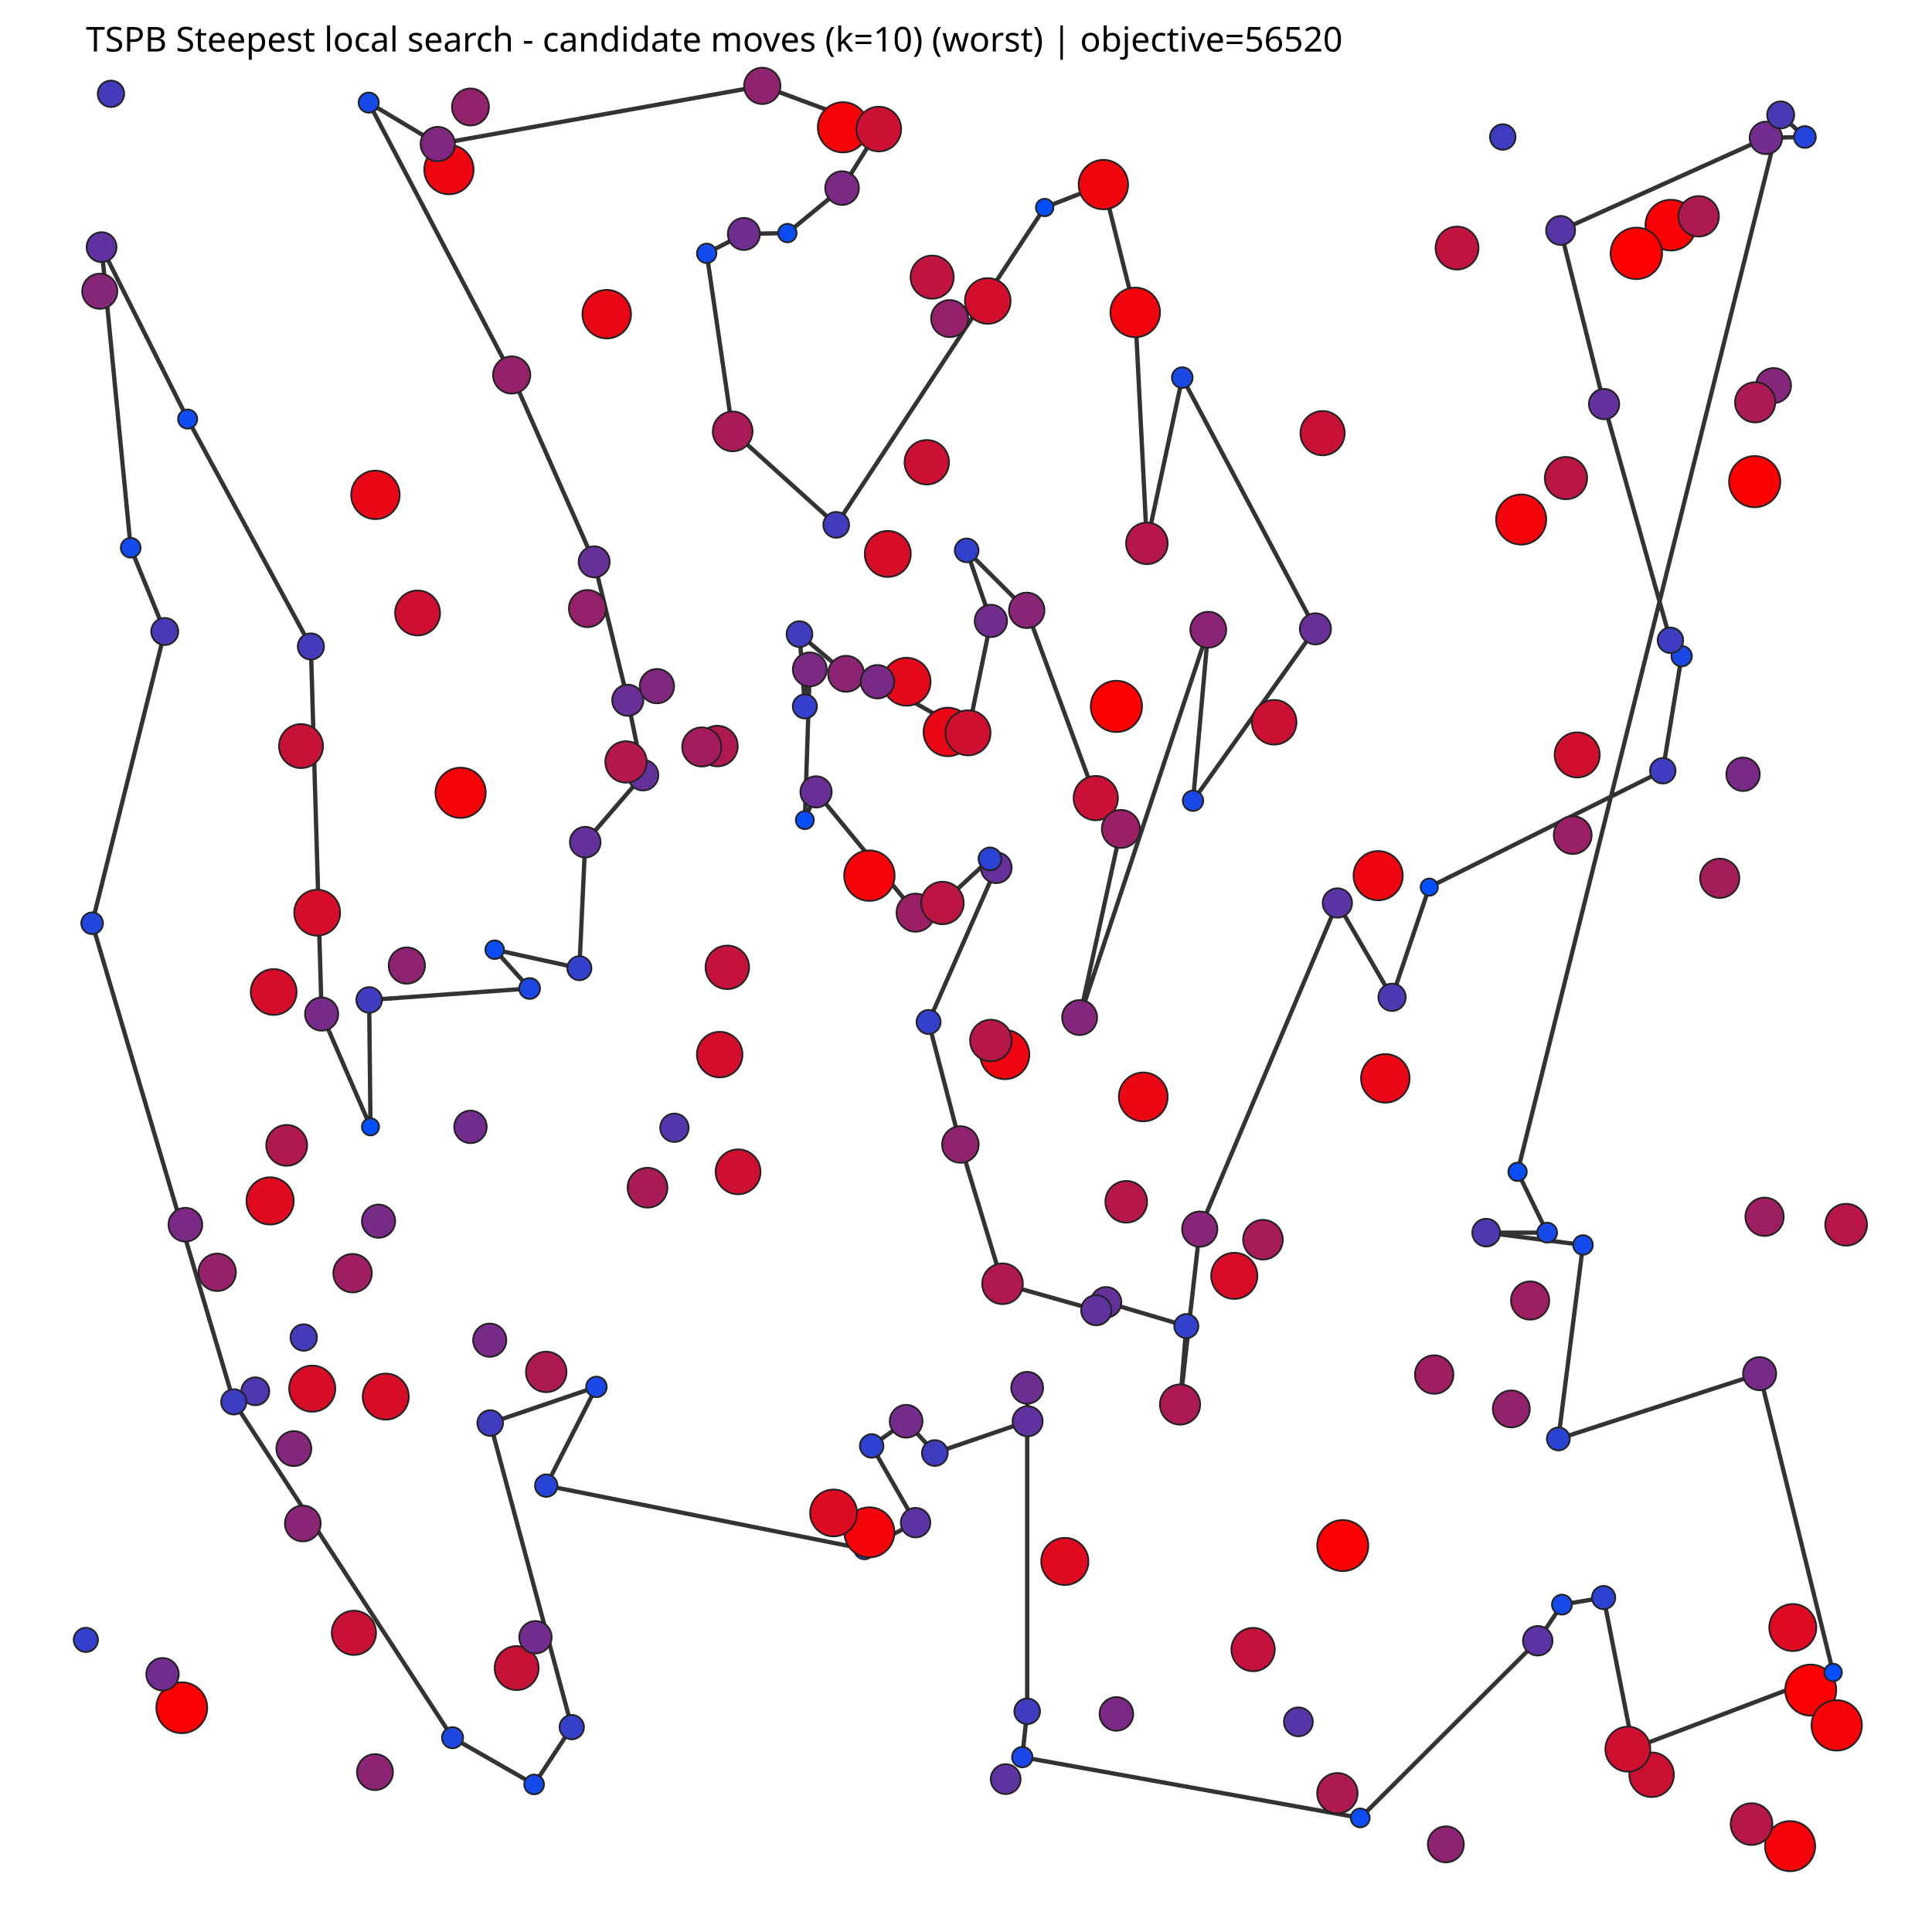
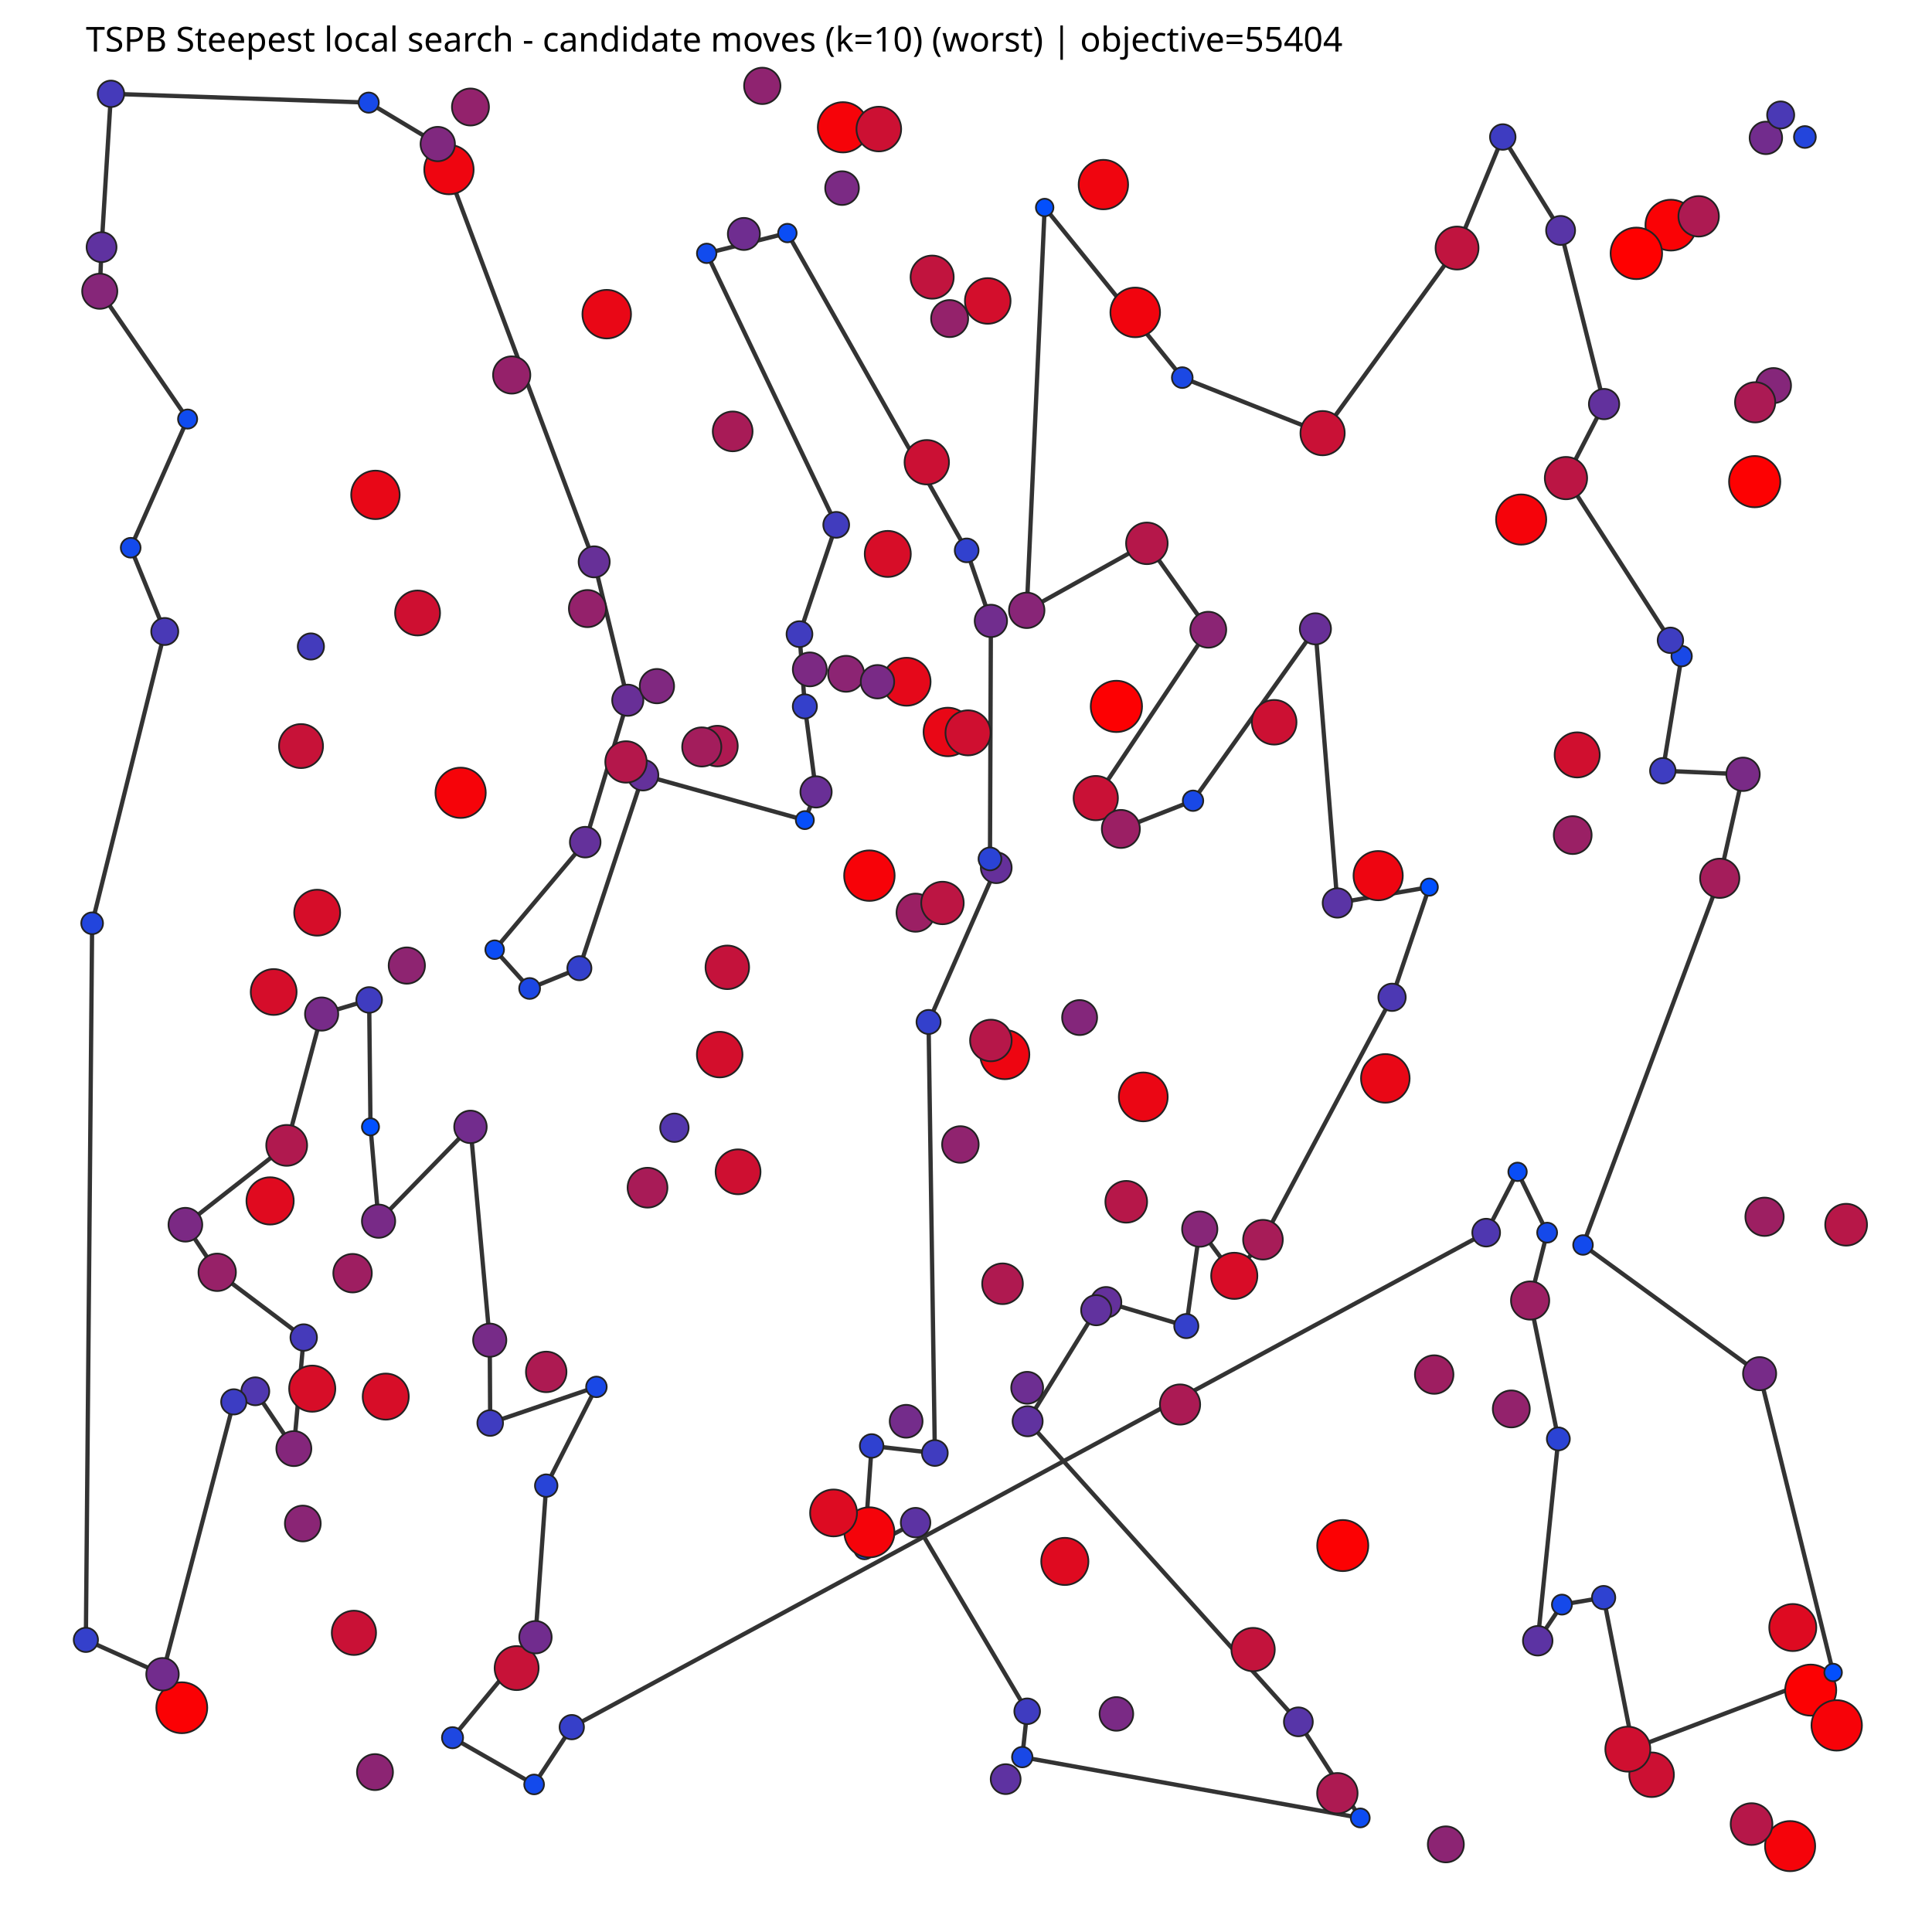
<svg xmlns="http://www.w3.org/2000/svg" width="900" height="900" viewBox="0 0 900 900">
  <rect width="100%" height="100%" fill="white" />
-   <text x="40" y="24" font-family="sans-serif" font-size="16">TSPB Steepest local search - candidate moves (k=10) (worst) | objective=56520</text>
-   <polyline fill="none" stroke="#333333" stroke-width="2" points="528.83,145.53 534.26,253.11 550.75,175.91 612.77,292.94 555.76,373.01 562.86,293.35 502.93,474.02 522.14,386.15 510.45,371.78 478.29,284.32 450.31,256.39 461.59,289.24 450.94,341.39 408.76,317.58 394.14,313.88 372.43,295.40 374.93,329.07 377.23,311.83 374.93,382.04 380.15,368.90 426.51,425.16 439.04,420.64 461.17,400.11 464.09,404.22 432.56,476.07 447.39,533.15 467.02,598.03 510.66,610.35 515.25,606.65 552.63,617.74 549.71,654.28 558.89,572.57 623.00,420.64 648.47,464.58 665.81,413.25 774.60,359.05 783.37,305.67 778.15,298.28 747.24,188.23 726.99,107.34 822.62,64.23 840.79,63.82 829.51,53.55 706.94,545.88 720.72,574.21 692.32,574.21 737.43,579.96 725.94,670.30 819.70,639.91 853.94,779.11 760.81,814.42 747.03,744.21 727.61,747.49 716.34,764.33 633.65,846.86 476.21,818.53 478.50,797.18 478.50,646.48 478.71,662.08 435.49,676.87 422.12,662.08 406.05,673.58 426.51,709.30 402.70,721.62 254.45,692.06 277.84,646.07 228.35,662.90 266.35,804.57 248.81,831.26 210.81,809.49 108.91,653.05 42.92,430.09 76.75,294.17 60.88,255.16 47.31,115.14 87.40,195.21 144.82,301.15 149.83,472.38 172.59,524.94 171.97,465.81 246.72,460.47 230.44,442.40 269.90,451.03 272.62,392.31 299.55,361.10 292.45,326.20 276.79,261.73 238.37,174.68 171.76,47.80 203.92,67.10 355.10,40.00 409.39,60.12 392.26,87.63 366.79,108.57 346.53,108.98 329.20,118.02 341.31,200.96 389.55,244.49 486.65,96.66 514.00,85.99 528.83,145.53 " />
+   <text x="40" y="24" font-family="sans-serif" font-size="16">TSPB Steepest local search - candidate moves (k=10) (worst) | objective=55404</text>
+   <polyline fill="none" stroke="#333333" stroke-width="2" points="432.56,476.07 435.49,676.87 406.05,673.58 402.70,721.62 426.51,709.30 478.50,797.18 476.21,818.53 633.65,846.86 604.83,802.10 478.71,662.08 510.66,610.35 515.25,606.65 552.63,617.74 558.89,572.57 574.97,594.33 588.34,577.50 648.47,464.58 665.81,413.25 623.00,420.64 612.77,292.94 555.76,373.01 522.14,386.15 510.45,371.78 562.86,293.35 534.26,253.11 478.29,284.32 486.65,96.66 550.75,175.91 616.11,201.78 678.75,115.55 700.05,63.82 726.99,107.34 747.24,188.23 729.49,222.72 778.15,298.28 783.37,305.67 774.60,359.05 811.97,360.69 801.12,409.14 737.43,579.96 819.70,639.91 853.94,779.11 760.81,814.42 747.03,744.21 727.61,747.49 716.34,764.33 725.94,670.30 712.79,605.83 720.72,574.21 706.94,545.88 692.32,574.21 266.35,804.57 248.81,831.26 210.81,809.49 249.44,762.68 254.45,692.06 277.84,646.07 228.35,662.90 228.14,624.31 219.16,524.94 176.35,568.87 172.59,524.94 171.97,465.81 149.83,472.38 133.55,533.56 86.36,570.52 101.18,592.69 141.48,623.07 136.89,674.81 118.93,648.12 108.91,653.05 75.71,779.93 40.00,763.92 42.92,430.09 76.75,294.17 60.88,255.16 87.40,195.21 46.47,135.67 47.31,115.14 51.69,43.70 171.76,47.80 203.92,67.10 276.79,261.73 292.45,326.20 272.62,392.31 230.44,442.40 246.72,460.47 269.90,451.03 299.55,361.10 374.93,382.04 380.15,368.90 374.93,329.07 372.43,295.40 389.55,244.49 329.20,118.02 366.79,108.57 450.31,256.39 461.59,289.24 461.17,400.11 464.09,404.22 432.56,476.07 " />
  <circle cx="520.06" cy="329.07" r="11.95" fill="rgb(253,0,2)" stroke="#222" stroke-width="0.8" />
  <circle cx="40.00" cy="763.92" r="5.65" fill="rgb(52,64,203)" stroke="#222" stroke-width="0.8" />
  <circle cx="760.81" cy="814.42" r="4.99" fill="rgb(31,70,224)" stroke="#222" stroke-width="0.8" />
  <circle cx="464.09" cy="404.22" r="7.18" fill="rgb(101,48,154)" stroke="#222" stroke-width="0.8" />
  <circle cx="335.26" cy="491.27" r="10.62" fill="rgb(211,14,44)" stroke="#222" stroke-width="0.8" />
  <circle cx="145.45" cy="646.89" r="10.75" fill="rgb(215,13,40)" stroke="#222" stroke-width="0.8" />
  <circle cx="141.48" cy="623.07" r="6.17" fill="rgb(69,58,186)" stroke="#222" stroke-width="0.8" />
  <circle cx="209.14" cy="79.01" r="11.50" fill="rgb(239,5,16)" stroke="#222" stroke-width="0.8" />
  <circle cx="394.14" cy="313.88" r="8.38" fill="rgb(140,36,115)" stroke="#222" stroke-width="0.8" />
  <circle cx="769.38" cy="826.74" r="10.39" fill="rgb(204,16,51)" stroke="#222" stroke-width="0.8" />
  <circle cx="774.60" cy="359.05" r="5.94" fill="rgb(62,61,193)" stroke="#222" stroke-width="0.8" />
  <circle cx="524.65" cy="559.84" r="9.72" fill="rgb(182,23,73)" stroke="#222" stroke-width="0.8" />
  <circle cx="708.61" cy="242.02" r="11.69" fill="rgb(245,3,10)" stroke="#222" stroke-width="0.8" />
  <circle cx="46.47" cy="135.67" r="8.19" fill="rgb(134,38,121)" stroke="#222" stroke-width="0.8" />
  <circle cx="747.03" cy="744.21" r="5.43" fill="rgb(46,66,209)" stroke="#222" stroke-width="0.8" />
  <circle cx="194.52" cy="285.55" r="10.47" fill="rgb(206,15,49)" stroke="#222" stroke-width="0.8" />
  <circle cx="392.68" cy="59.30" r="11.71" fill="rgb(246,3,9)" stroke="#222" stroke-width="0.8" />
  <circle cx="673.53" cy="859.18" r="8.39" fill="rgb(140,36,115)" stroke="#222" stroke-width="0.8" />
  <circle cx="729.49" cy="222.72" r="9.86" fill="rgb(187,21,68)" stroke="#222" stroke-width="0.8" />
  <circle cx="133.55" cy="533.56" r="9.52" fill="rgb(176,25,79)" stroke="#222" stroke-width="0.8" />
  <circle cx="727.61" cy="747.49" r="4.67" fill="rgb(21,73,234)" stroke="#222" stroke-width="0.8" />
  <circle cx="299.55" cy="361.10" r="7.14" fill="rgb(100,49,155)" stroke="#222" stroke-width="0.8" />
  <circle cx="468.06" cy="491.27" r="11.45" fill="rgb(238,5,17)" stroke="#222" stroke-width="0.8" />
  <circle cx="833.90" cy="860.00" r="11.68" fill="rgb(245,3,10)" stroke="#222" stroke-width="0.8" />
  <circle cx="515.25" cy="606.65" r="7.12" fill="rgb(100,49,155)" stroke="#222" stroke-width="0.8" />
  <circle cx="467.02" cy="598.03" r="9.48" fill="rgb(175,25,80)" stroke="#222" stroke-width="0.8" />
  <circle cx="189.51" cy="449.79" r="8.45" fill="rgb(142,36,113)" stroke="#222" stroke-width="0.8" />
  <circle cx="502.93" cy="474.02" r="8.15" fill="rgb(132,38,123)" stroke="#222" stroke-width="0.8" />
  <circle cx="60.88" cy="255.16" r="4.61" fill="rgb(19,74,236)" stroke="#222" stroke-width="0.8" />
  <circle cx="118.93" cy="648.12" r="6.51" fill="rgb(80,55,175)" stroke="#222" stroke-width="0.8" />
  <circle cx="292.45" cy="326.20" r="7.27" fill="rgb(104,47,151)" stroke="#222" stroke-width="0.8" />
  <circle cx="549.71" cy="654.28" r="9.37" fill="rgb(171,26,84)" stroke="#222" stroke-width="0.8" />
  <circle cx="460.13" cy="140.19" r="10.63" fill="rgb(211,14,44)" stroke="#222" stroke-width="0.8" />
  <circle cx="301.64" cy="553.27" r="9.28" fill="rgb(168,27,87)" stroke="#222" stroke-width="0.8" />
  <circle cx="510.66" cy="610.35" r="7.03" fill="rgb(97,50,158)" stroke="#222" stroke-width="0.8" />
  <circle cx="532.58" cy="510.98" r="11.38" fill="rgb(235,6,20)" stroke="#222" stroke-width="0.8" />
  <circle cx="141.06" cy="709.71" r="8.34" fill="rgb(138,37,117)" stroke="#222" stroke-width="0.8" />
  <circle cx="51.69" cy="43.70" r="6.16" fill="rgb(69,58,186)" stroke="#222" stroke-width="0.8" />
  <circle cx="272.62" cy="392.31" r="7.14" fill="rgb(100,49,155)" stroke="#222" stroke-width="0.8" />
  <circle cx="623.00" cy="835.36" r="9.42" fill="rgb(173,26,82)" stroke="#222" stroke-width="0.8" />
  <circle cx="277.84" cy="646.07" r="4.80" fill="rgb(25,72,230)" stroke="#222" stroke-width="0.8" />
  <circle cx="734.71" cy="351.66" r="10.51" fill="rgb(208,15,47)" stroke="#222" stroke-width="0.8" />
  <circle cx="219.16" cy="49.85" r="8.62" fill="rgb(147,34,108)" stroke="#222" stroke-width="0.8" />
  <circle cx="434.23" cy="129.10" r="10.05" fill="rgb(193,20,62)" stroke="#222" stroke-width="0.8" />
  <circle cx="514.00" cy="85.99" r="11.52" fill="rgb(240,5,15)" stroke="#222" stroke-width="0.8" />
  <circle cx="266.35" cy="804.57" r="5.68" fill="rgb(54,63,201)" stroke="#222" stroke-width="0.8" />
  <circle cx="461.59" cy="289.24" r="7.54" fill="rgb(113,45,142)" stroke="#222" stroke-width="0.8" />
  <circle cx="269.90" cy="451.03" r="5.61" fill="rgb(51,64,204)" stroke="#222" stroke-width="0.8" />
  <circle cx="392.26" cy="87.63" r="7.85" fill="rgb(123,42,132)" stroke="#222" stroke-width="0.8" />
  <circle cx="343.82" cy="545.88" r="10.46" fill="rgb(206,15,49)" stroke="#222" stroke-width="0.8" />
  <circle cx="238.37" cy="174.68" r="8.68" fill="rgb(149,33,106)" stroke="#222" stroke-width="0.8" />
  <circle cx="426.51" cy="709.30" r="6.88" fill="rgb(92,51,163)" stroke="#222" stroke-width="0.8" />
  <circle cx="712.79" cy="605.83" r="8.91" fill="rgb(156,31,99)" stroke="#222" stroke-width="0.8" />
  <circle cx="127.49" cy="462.11" r="10.68" fill="rgb(213,13,42)" stroke="#222" stroke-width="0.8" />
  <circle cx="665.81" cy="413.25" r="4.02" fill="rgb(1,80,254)" stroke="#222" stroke-width="0.8" />
  <circle cx="147.75" cy="425.16" r="10.70" fill="rgb(214,13,41)" stroke="#222" stroke-width="0.8" />
  <circle cx="822.00" cy="566.82" r="8.93" fill="rgb(157,31,98)" stroke="#222" stroke-width="0.8" />
  <circle cx="550.75" cy="175.91" r="4.84" fill="rgb(27,72,228)" stroke="#222" stroke-width="0.8" />
  <circle cx="355.10" cy="40.00" r="8.47" fill="rgb(143,35,112)" stroke="#222" stroke-width="0.8" />
  <circle cx="406.05" cy="673.58" r="5.49" fill="rgb(47,65,208)" stroke="#222" stroke-width="0.8" />
  <circle cx="254.45" cy="692.06" r="5.24" fill="rgb(40,68,215)" stroke="#222" stroke-width="0.8" />
  <circle cx="826.17" cy="179.61" r="8.17" fill="rgb(133,38,122)" stroke="#222" stroke-width="0.8" />
  <circle cx="174.68" cy="825.51" r="8.38" fill="rgb(140,36,115)" stroke="#222" stroke-width="0.8" />
  <circle cx="341.31" cy="200.96" r="9.27" fill="rgb(168,27,87)" stroke="#222" stroke-width="0.8" />
  <circle cx="314.17" cy="525.35" r="6.62" fill="rgb(83,54,172)" stroke="#222" stroke-width="0.8" />
  <circle cx="42.92" cy="430.09" r="5.08" fill="rgb(34,69,221)" stroke="#222" stroke-width="0.8" />
  <circle cx="558.89" cy="572.57" r="8.22" fill="rgb(135,38,120)" stroke="#222" stroke-width="0.8" />
  <circle cx="552.63" cy="617.74" r="5.63" fill="rgb(52,64,203)" stroke="#222" stroke-width="0.8" />
  <circle cx="835.15" cy="758.17" r="10.96" fill="rgb(222,10,33)" stroke="#222" stroke-width="0.8" />
  <circle cx="374.93" cy="382.04" r="4.21" fill="rgb(7,78,248)" stroke="#222" stroke-width="0.8" />
  <circle cx="726.99" cy="107.34" r="6.75" fill="rgb(88,53,167)" stroke="#222" stroke-width="0.8" />
  <circle cx="228.35" cy="662.90" r="5.98" fill="rgb(63,60,192)" stroke="#222" stroke-width="0.8" />
  <circle cx="450.31" cy="256.39" r="5.54" fill="rgb(49,65,206)" stroke="#222" stroke-width="0.8" />
  <circle cx="422.12" cy="662.08" r="7.65" fill="rgb(116,44,139)" stroke="#222" stroke-width="0.8" />
  <circle cx="716.34" cy="764.33" r="6.88" fill="rgb(92,51,163)" stroke="#222" stroke-width="0.8" />
  <circle cx="510.45" cy="371.78" r="10.32" fill="rgb(201,17,54)" stroke="#222" stroke-width="0.8" />
  <circle cx="555.76" cy="373.01" r="4.77" fill="rgb(25,72,230)" stroke="#222" stroke-width="0.8" />
  <circle cx="616.11" cy="201.78" r="10.31" fill="rgb(201,17,54)" stroke="#222" stroke-width="0.8" />
  <circle cx="732.63" cy="389.02" r="8.82" fill="rgb(154,32,101)" stroke="#222" stroke-width="0.8" />
  <circle cx="534.26" cy="253.11" r="9.69" fill="rgb(181,23,74)" stroke="#222" stroke-width="0.8" />
  <circle cx="692.32" cy="574.21" r="6.47" fill="rgb(79,55,176)" stroke="#222" stroke-width="0.8" />
  <circle cx="822.62" cy="64.23" r="7.57" fill="rgb(114,44,141)" stroke="#222" stroke-width="0.8" />
  <circle cx="468.48" cy="828.79" r="6.96" fill="rgb(94,50,161)" stroke="#222" stroke-width="0.8" />
  <circle cx="528.83" cy="145.53" r="11.56" fill="rgb(241,4,14)" stroke="#222" stroke-width="0.8" />
  <circle cx="588.34" cy="577.50" r="9.24" fill="rgb(167,28,88)" stroke="#222" stroke-width="0.8" />
  <circle cx="402.70" cy="721.62" r="4.77" fill="rgb(25,72,230)" stroke="#222" stroke-width="0.8" />
  <circle cx="478.29" cy="284.32" r="8.26" fill="rgb(136,37,119)" stroke="#222" stroke-width="0.8" />
  <circle cx="476.21" cy="818.53" r="4.77" fill="rgb(25,72,230)" stroke="#222" stroke-width="0.8" />
  <circle cx="520.06" cy="798.41" r="7.84" fill="rgb(122,42,133)" stroke="#222" stroke-width="0.8" />
  <circle cx="486.65" cy="96.66" r="4.09" fill="rgb(3,79,252)" stroke="#222" stroke-width="0.8" />
  <circle cx="737.43" cy="579.96" r="4.58" fill="rgb(18,74,237)" stroke="#222" stroke-width="0.8" />
  <circle cx="164.87" cy="760.63" r="10.31" fill="rgb(201,17,54)" stroke="#222" stroke-width="0.8" />
  <circle cx="413.56" cy="258.04" r="10.73" fill="rgb(215,13,40)" stroke="#222" stroke-width="0.8" />
  <circle cx="815.94" cy="849.73" r="9.72" fill="rgb(182,23,73)" stroke="#222" stroke-width="0.8" />
  <circle cx="829.51" cy="53.55" r="6.31" fill="rgb(74,57,181)" stroke="#222" stroke-width="0.8" />
  <circle cx="422.33" cy="317.58" r="11.17" fill="rgb(229,8,26)" stroke="#222" stroke-width="0.8" />
  <circle cx="366.79" cy="108.57" r="4.32" fill="rgb(10,77,245)" stroke="#222" stroke-width="0.8" />
  <circle cx="219.16" cy="524.94" r="7.57" fill="rgb(114,44,141)" stroke="#222" stroke-width="0.8" />
  <circle cx="447.39" cy="533.15" r="8.52" fill="rgb(144,35,111)" stroke="#222" stroke-width="0.8" />
  <circle cx="604.83" cy="802.10" r="6.73" fill="rgb(87,53,168)" stroke="#222" stroke-width="0.8" />
  <circle cx="843.50" cy="787.32" r="11.90" fill="rgb(252,1,3)" stroke="#222" stroke-width="0.8" />
  <circle cx="405.00" cy="713.82" r="11.67" fill="rgb(245,3,10)" stroke="#222" stroke-width="0.8" />
  <circle cx="125.82" cy="559.43" r="11.01" fill="rgb(224,10,31)" stroke="#222" stroke-width="0.8" />
  <circle cx="101.18" cy="592.69" r="8.72" fill="rgb(151,33,104)" stroke="#222" stroke-width="0.8" />
  <circle cx="612.77" cy="292.94" r="7.26" fill="rgb(104,47,151)" stroke="#222" stroke-width="0.8" />
  <circle cx="840.79" cy="63.82" r="5.09" fill="rgb(35,69,220)" stroke="#222" stroke-width="0.8" />
  <circle cx="645.34" cy="502.35" r="11.32" fill="rgb(233,7,22)" stroke="#222" stroke-width="0.8" />
  <circle cx="388.30" cy="704.79" r="10.92" fill="rgb(221,11,34)" stroke="#222" stroke-width="0.8" />
  <circle cx="84.69" cy="795.53" r="11.86" fill="rgb(251,1,4)" stroke="#222" stroke-width="0.8" />
  <circle cx="441.54" cy="340.98" r="11.31" fill="rgb(233,7,22)" stroke="#222" stroke-width="0.8" />
  <circle cx="853.94" cy="779.11" r="4.10" fill="rgb(3,79,252)" stroke="#222" stroke-width="0.8" />
  <circle cx="461.59" cy="484.70" r="9.69" fill="rgb(182,23,73)" stroke="#222" stroke-width="0.8" />
  <circle cx="855.61" cy="803.75" r="11.75" fill="rgb(247,2,8)" stroke="#222" stroke-width="0.8" />
  <circle cx="179.69" cy="650.59" r="10.73" fill="rgb(215,13,40)" stroke="#222" stroke-width="0.8" />
  <circle cx="783.37" cy="305.67" r="4.77" fill="rgb(25,72,230)" stroke="#222" stroke-width="0.8" />
  <circle cx="176.35" cy="568.87" r="7.75" fill="rgb(120,42,135)" stroke="#222" stroke-width="0.8" />
  <circle cx="171.76" cy="47.80" r="4.71" fill="rgb(23,73,232)" stroke="#222" stroke-width="0.8" />
  <circle cx="408.76" cy="317.58" r="7.79" fill="rgb(121,42,134)" stroke="#222" stroke-width="0.8" />
  <circle cx="819.70" cy="639.91" r="7.72" fill="rgb(119,43,136)" stroke="#222" stroke-width="0.8" />
  <circle cx="574.97" cy="594.33" r="10.76" fill="rgb(216,12,39)" stroke="#222" stroke-width="0.8" />
  <circle cx="389.55" cy="244.49" r="6.02" fill="rgb(65,60,190)" stroke="#222" stroke-width="0.8" />
  <circle cx="329.20" cy="118.02" r="4.54" fill="rgb(17,75,238)" stroke="#222" stroke-width="0.8" />
  <circle cx="426.51" cy="425.16" r="8.88" fill="rgb(155,31,100)" stroke="#222" stroke-width="0.8" />
  <circle cx="174.89" cy="230.53" r="11.29" fill="rgb(232,7,23)" stroke="#222" stroke-width="0.8" />
  <circle cx="338.81" cy="450.62" r="10.15" fill="rgb(196,18,59)" stroke="#222" stroke-width="0.8" />
  <circle cx="171.97" cy="465.81" r="5.97" fill="rgb(63,60,192)" stroke="#222" stroke-width="0.8" />
  <circle cx="496.04" cy="727.37" r="10.99" fill="rgb(223,10,32)" stroke="#222" stroke-width="0.8" />
  <circle cx="706.94" cy="545.88" r="4.30" fill="rgb(9,77,246)" stroke="#222" stroke-width="0.8" />
  <circle cx="405.00" cy="407.91" r="11.76" fill="rgb(247,2,8)" stroke="#222" stroke-width="0.8" />
  <circle cx="720.72" cy="574.21" r="4.65" fill="rgb(21,73,234)" stroke="#222" stroke-width="0.8" />
  <circle cx="276.79" cy="261.73" r="7.24" fill="rgb(103,48,152)" stroke="#222" stroke-width="0.8" />
  <circle cx="860.00" cy="570.52" r="9.74" fill="rgb(183,23,72)" stroke="#222" stroke-width="0.8" />
  <circle cx="108.91" cy="653.05" r="5.89" fill="rgb(60,61,195)" stroke="#222" stroke-width="0.8" />
  <circle cx="372.43" cy="295.40" r="6.02" fill="rgb(64,60,191)" stroke="#222" stroke-width="0.8" />
  <circle cx="248.81" cy="831.26" r="4.61" fill="rgb(19,74,236)" stroke="#222" stroke-width="0.8" />
  <circle cx="522.14" cy="386.15" r="8.86" fill="rgb(155,31,100)" stroke="#222" stroke-width="0.8" />
  <circle cx="377.23" cy="311.83" r="7.90" fill="rgb(124,41,131)" stroke="#222" stroke-width="0.8" />
  <circle cx="450.94" cy="341.39" r="10.50" fill="rgb(207,15,48)" stroke="#222" stroke-width="0.8" />
  <circle cx="140.23" cy="347.55" r="10.25" fill="rgb(199,18,56)" stroke="#222" stroke-width="0.8" />
  <circle cx="817.61" cy="187.41" r="9.37" fill="rgb(171,26,84)" stroke="#222" stroke-width="0.8" />
  <circle cx="246.72" cy="460.47" r="4.87" fill="rgb(28,71,227)" stroke="#222" stroke-width="0.8" />
  <circle cx="254.45" cy="639.09" r="9.44" fill="rgb(173,26,82)" stroke="#222" stroke-width="0.8" />
  <circle cx="240.67" cy="777.06" r="10.25" fill="rgb(199,18,56)" stroke="#222" stroke-width="0.8" />
  <circle cx="801.12" cy="409.14" r="9.15" fill="rgb(164,29,91)" stroke="#222" stroke-width="0.8" />
  <circle cx="593.56" cy="336.46" r="10.40" fill="rgb(204,16,51)" stroke="#222" stroke-width="0.8" />
  <circle cx="76.75" cy="294.17" r="6.30" fill="rgb(73,57,182)" stroke="#222" stroke-width="0.8" />
  <circle cx="47.31" cy="115.14" r="6.97" fill="rgb(95,50,160)" stroke="#222" stroke-width="0.8" />
  <circle cx="203.92" cy="67.10" r="8.01" fill="rgb(128,40,127)" stroke="#222" stroke-width="0.8" />
  <circle cx="811.97" cy="360.69" r="7.79" fill="rgb(121,42,134)" stroke="#222" stroke-width="0.8" />
  <circle cx="87.40" cy="195.21" r="4.47" fill="rgb(15,75,240)" stroke="#222" stroke-width="0.8" />
  <circle cx="668.10" cy="640.32" r="8.97" fill="rgb(158,30,97)" stroke="#222" stroke-width="0.8" />
  <circle cx="432.56" cy="476.07" r="5.61" fill="rgb(51,64,204)" stroke="#222" stroke-width="0.8" />
  <circle cx="478.50" cy="646.48" r="7.43" fill="rgb(109,46,146)" stroke="#222" stroke-width="0.8" />
  <circle cx="725.94" cy="670.30" r="5.35" fill="rgb(43,67,212)" stroke="#222" stroke-width="0.8" />
  <circle cx="230.44" cy="442.40" r="4.35" fill="rgb(11,76,244)" stroke="#222" stroke-width="0.8" />
  <circle cx="228.14" cy="624.31" r="7.74" fill="rgb(119,43,136)" stroke="#222" stroke-width="0.8" />
  <circle cx="442.38" cy="148.40" r="8.63" fill="rgb(148,34,107)" stroke="#222" stroke-width="0.8" />
  <circle cx="249.44" cy="762.68" r="7.55" fill="rgb(113,44,142)" stroke="#222" stroke-width="0.8" />
  <circle cx="144.82" cy="301.15" r="6.11" fill="rgb(67,59,188)" stroke="#222" stroke-width="0.8" />
  <circle cx="642.00" cy="407.91" r="11.47" fill="rgb(238,5,17)" stroke="#222" stroke-width="0.8" />
  <circle cx="380.15" cy="368.90" r="7.29" fill="rgb(105,47,150)" stroke="#222" stroke-width="0.8" />
  <circle cx="214.57" cy="369.31" r="11.71" fill="rgb(246,3,9)" stroke="#222" stroke-width="0.8" />
  <circle cx="623.00" cy="420.64" r="6.84" fill="rgb(90,52,165)" stroke="#222" stroke-width="0.8" />
  <circle cx="583.74" cy="768.43" r="10.10" fill="rgb(195,19,60)" stroke="#222" stroke-width="0.8" />
  <circle cx="409.39" cy="60.12" r="10.41" fill="rgb(204,16,51)" stroke="#222" stroke-width="0.8" />
  <circle cx="778.35" cy="104.88" r="11.84" fill="rgb(250,2,5)" stroke="#222" stroke-width="0.8" />
  <circle cx="431.73" cy="215.33" r="10.35" fill="rgb(203,16,52)" stroke="#222" stroke-width="0.8" />
  <circle cx="435.49" cy="676.87" r="6.01" fill="rgb(64,60,191)" stroke="#222" stroke-width="0.8" />
  <circle cx="334.21" cy="347.55" r="9.46" fill="rgb(174,25,81)" stroke="#222" stroke-width="0.8" />
  <circle cx="791.30" cy="100.77" r="9.43" fill="rgb(173,26,82)" stroke="#222" stroke-width="0.8" />
  <circle cx="172.59" cy="524.94" r="4.00" fill="rgb(0,80,255)" stroke="#222" stroke-width="0.8" />
  <circle cx="633.65" cy="846.86" r="4.42" fill="rgb(13,76,242)" stroke="#222" stroke-width="0.8" />
  <circle cx="374.93" cy="329.07" r="5.62" fill="rgb(52,64,203)" stroke="#222" stroke-width="0.8" />
  <circle cx="439.04" cy="420.64" r="9.90" fill="rgb(188,21,67)" stroke="#222" stroke-width="0.8" />
  <circle cx="75.71" cy="779.93" r="7.57" fill="rgb(114,44,141)" stroke="#222" stroke-width="0.8" />
  <circle cx="210.81" cy="809.49" r="4.93" fill="rgb(30,71,225)" stroke="#222" stroke-width="0.8" />
  <circle cx="291.62" cy="354.94" r="9.65" fill="rgb(180,23,75)" stroke="#222" stroke-width="0.8" />
  <circle cx="149.83" cy="472.38" r="7.74" fill="rgb(119,43,136)" stroke="#222" stroke-width="0.8" />
  <circle cx="86.36" cy="570.52" r="7.87" fill="rgb(123,41,132)" stroke="#222" stroke-width="0.8" />
  <circle cx="478.50" cy="797.18" r="5.98" fill="rgb(63,60,192)" stroke="#222" stroke-width="0.8" />
  <circle cx="164.24" cy="593.10" r="8.97" fill="rgb(158,30,97)" stroke="#222" stroke-width="0.8" />
  <circle cx="478.71" cy="662.08" r="7.01" fill="rgb(96,50,159)" stroke="#222" stroke-width="0.8" />
  <circle cx="704.02" cy="656.33" r="8.61" fill="rgb(147,34,108)" stroke="#222" stroke-width="0.8" />
  <circle cx="306.02" cy="319.63" r="8.00" fill="rgb(128,40,128)" stroke="#222" stroke-width="0.8" />
  <circle cx="461.17" cy="400.11" r="5.33" fill="rgb(42,67,213)" stroke="#222" stroke-width="0.8" />
  <circle cx="562.86" cy="293.35" r="8.37" fill="rgb(139,36,116)" stroke="#222" stroke-width="0.8" />
  <circle cx="625.51" cy="719.98" r="11.90" fill="rgb(252,1,3)" stroke="#222" stroke-width="0.8" />
  <circle cx="747.24" cy="188.23" r="7.07" fill="rgb(98,49,157)" stroke="#222" stroke-width="0.8" />
  <circle cx="758.31" cy="814.83" r="10.48" fill="rgb(207,15,48)" stroke="#222" stroke-width="0.8" />
  <circle cx="326.91" cy="347.96" r="9.12" fill="rgb(163,29,92)" stroke="#222" stroke-width="0.8" />
  <circle cx="700.05" cy="63.82" r="5.95" fill="rgb(62,60,193)" stroke="#222" stroke-width="0.8" />
  <circle cx="273.66" cy="283.50" r="8.65" fill="rgb(148,33,107)" stroke="#222" stroke-width="0.8" />
  <circle cx="648.47" cy="464.58" r="6.37" fill="rgb(76,56,179)" stroke="#222" stroke-width="0.8" />
  <circle cx="817.40" cy="224.37" r="11.94" fill="rgb(253,1,2)" stroke="#222" stroke-width="0.8" />
  <circle cx="678.75" cy="115.55" r="10.01" fill="rgb(192,20,63)" stroke="#222" stroke-width="0.8" />
  <circle cx="282.64" cy="146.35" r="11.32" fill="rgb(233,7,22)" stroke="#222" stroke-width="0.8" />
  <circle cx="778.15" cy="298.28" r="5.94" fill="rgb(62,61,193)" stroke="#222" stroke-width="0.8" />
  <circle cx="136.89" cy="674.81" r="8.15" fill="rgb(132,38,123)" stroke="#222" stroke-width="0.8" />
  <circle cx="346.53" cy="108.98" r="7.47" fill="rgb(111,45,144)" stroke="#222" stroke-width="0.8" />
  <circle cx="762.28" cy="118.02" r="12.00" fill="rgb(255,0,0)" stroke="#222" stroke-width="0.8" />
</svg>
